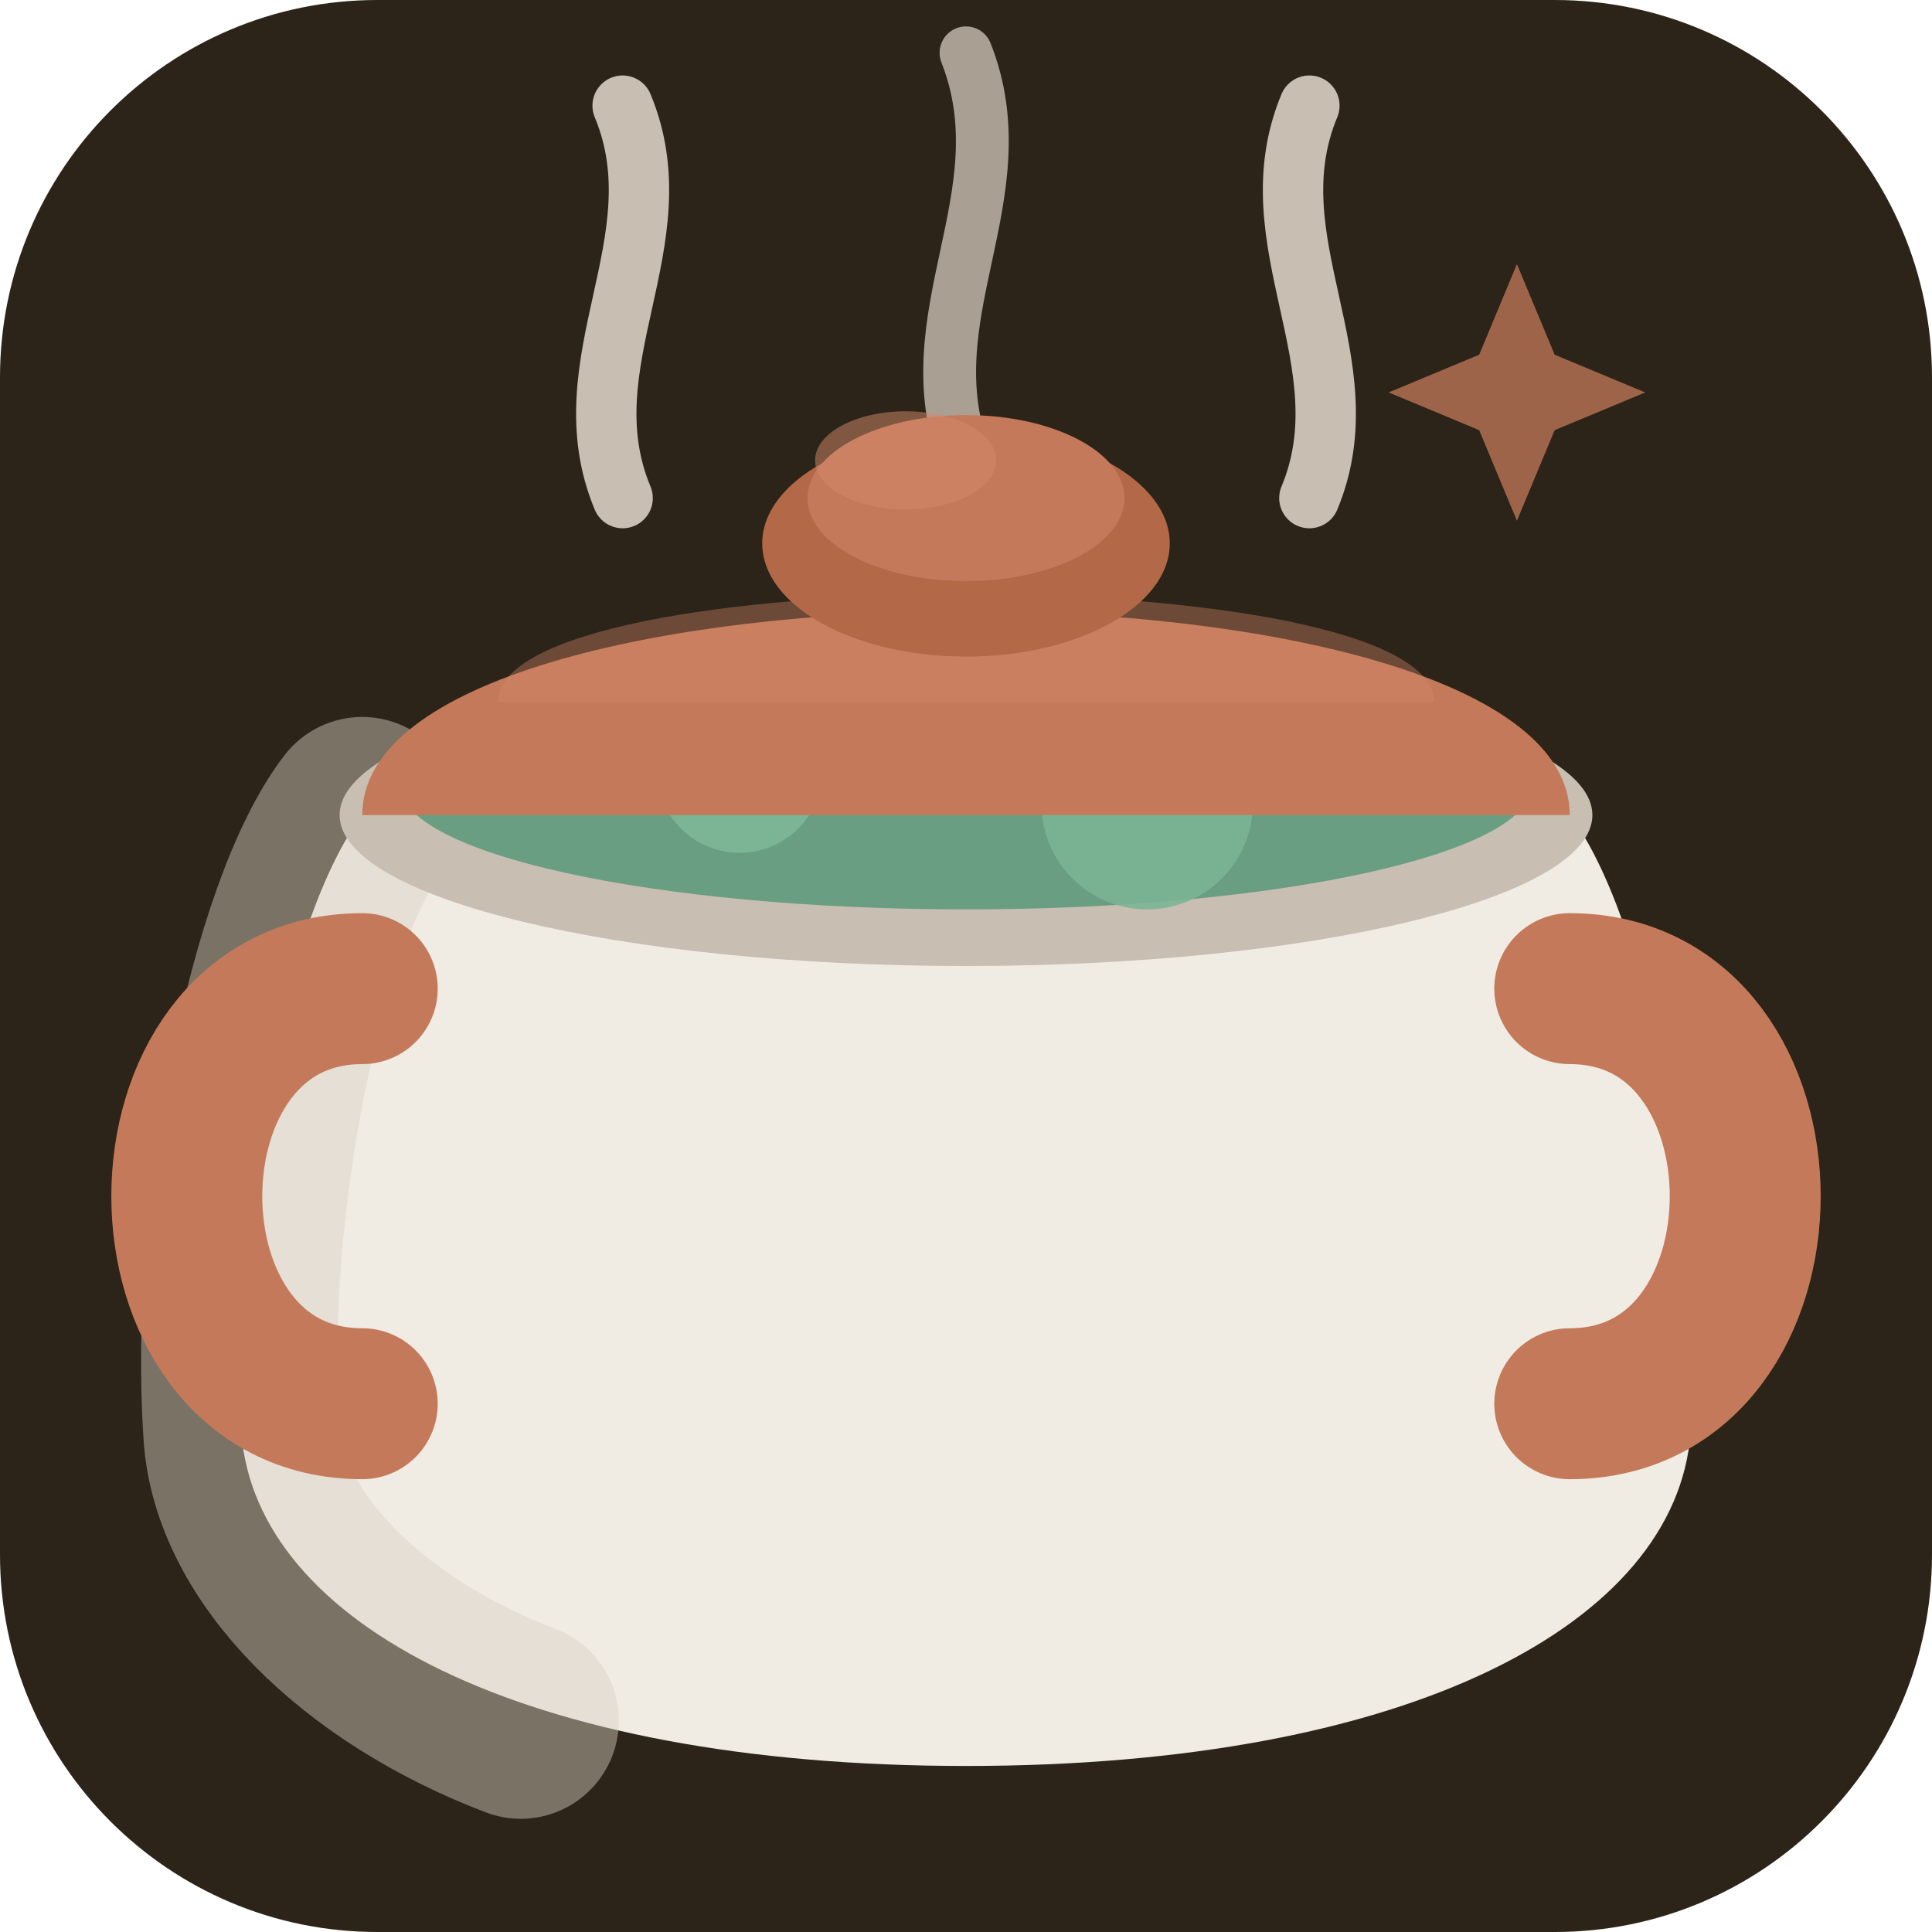
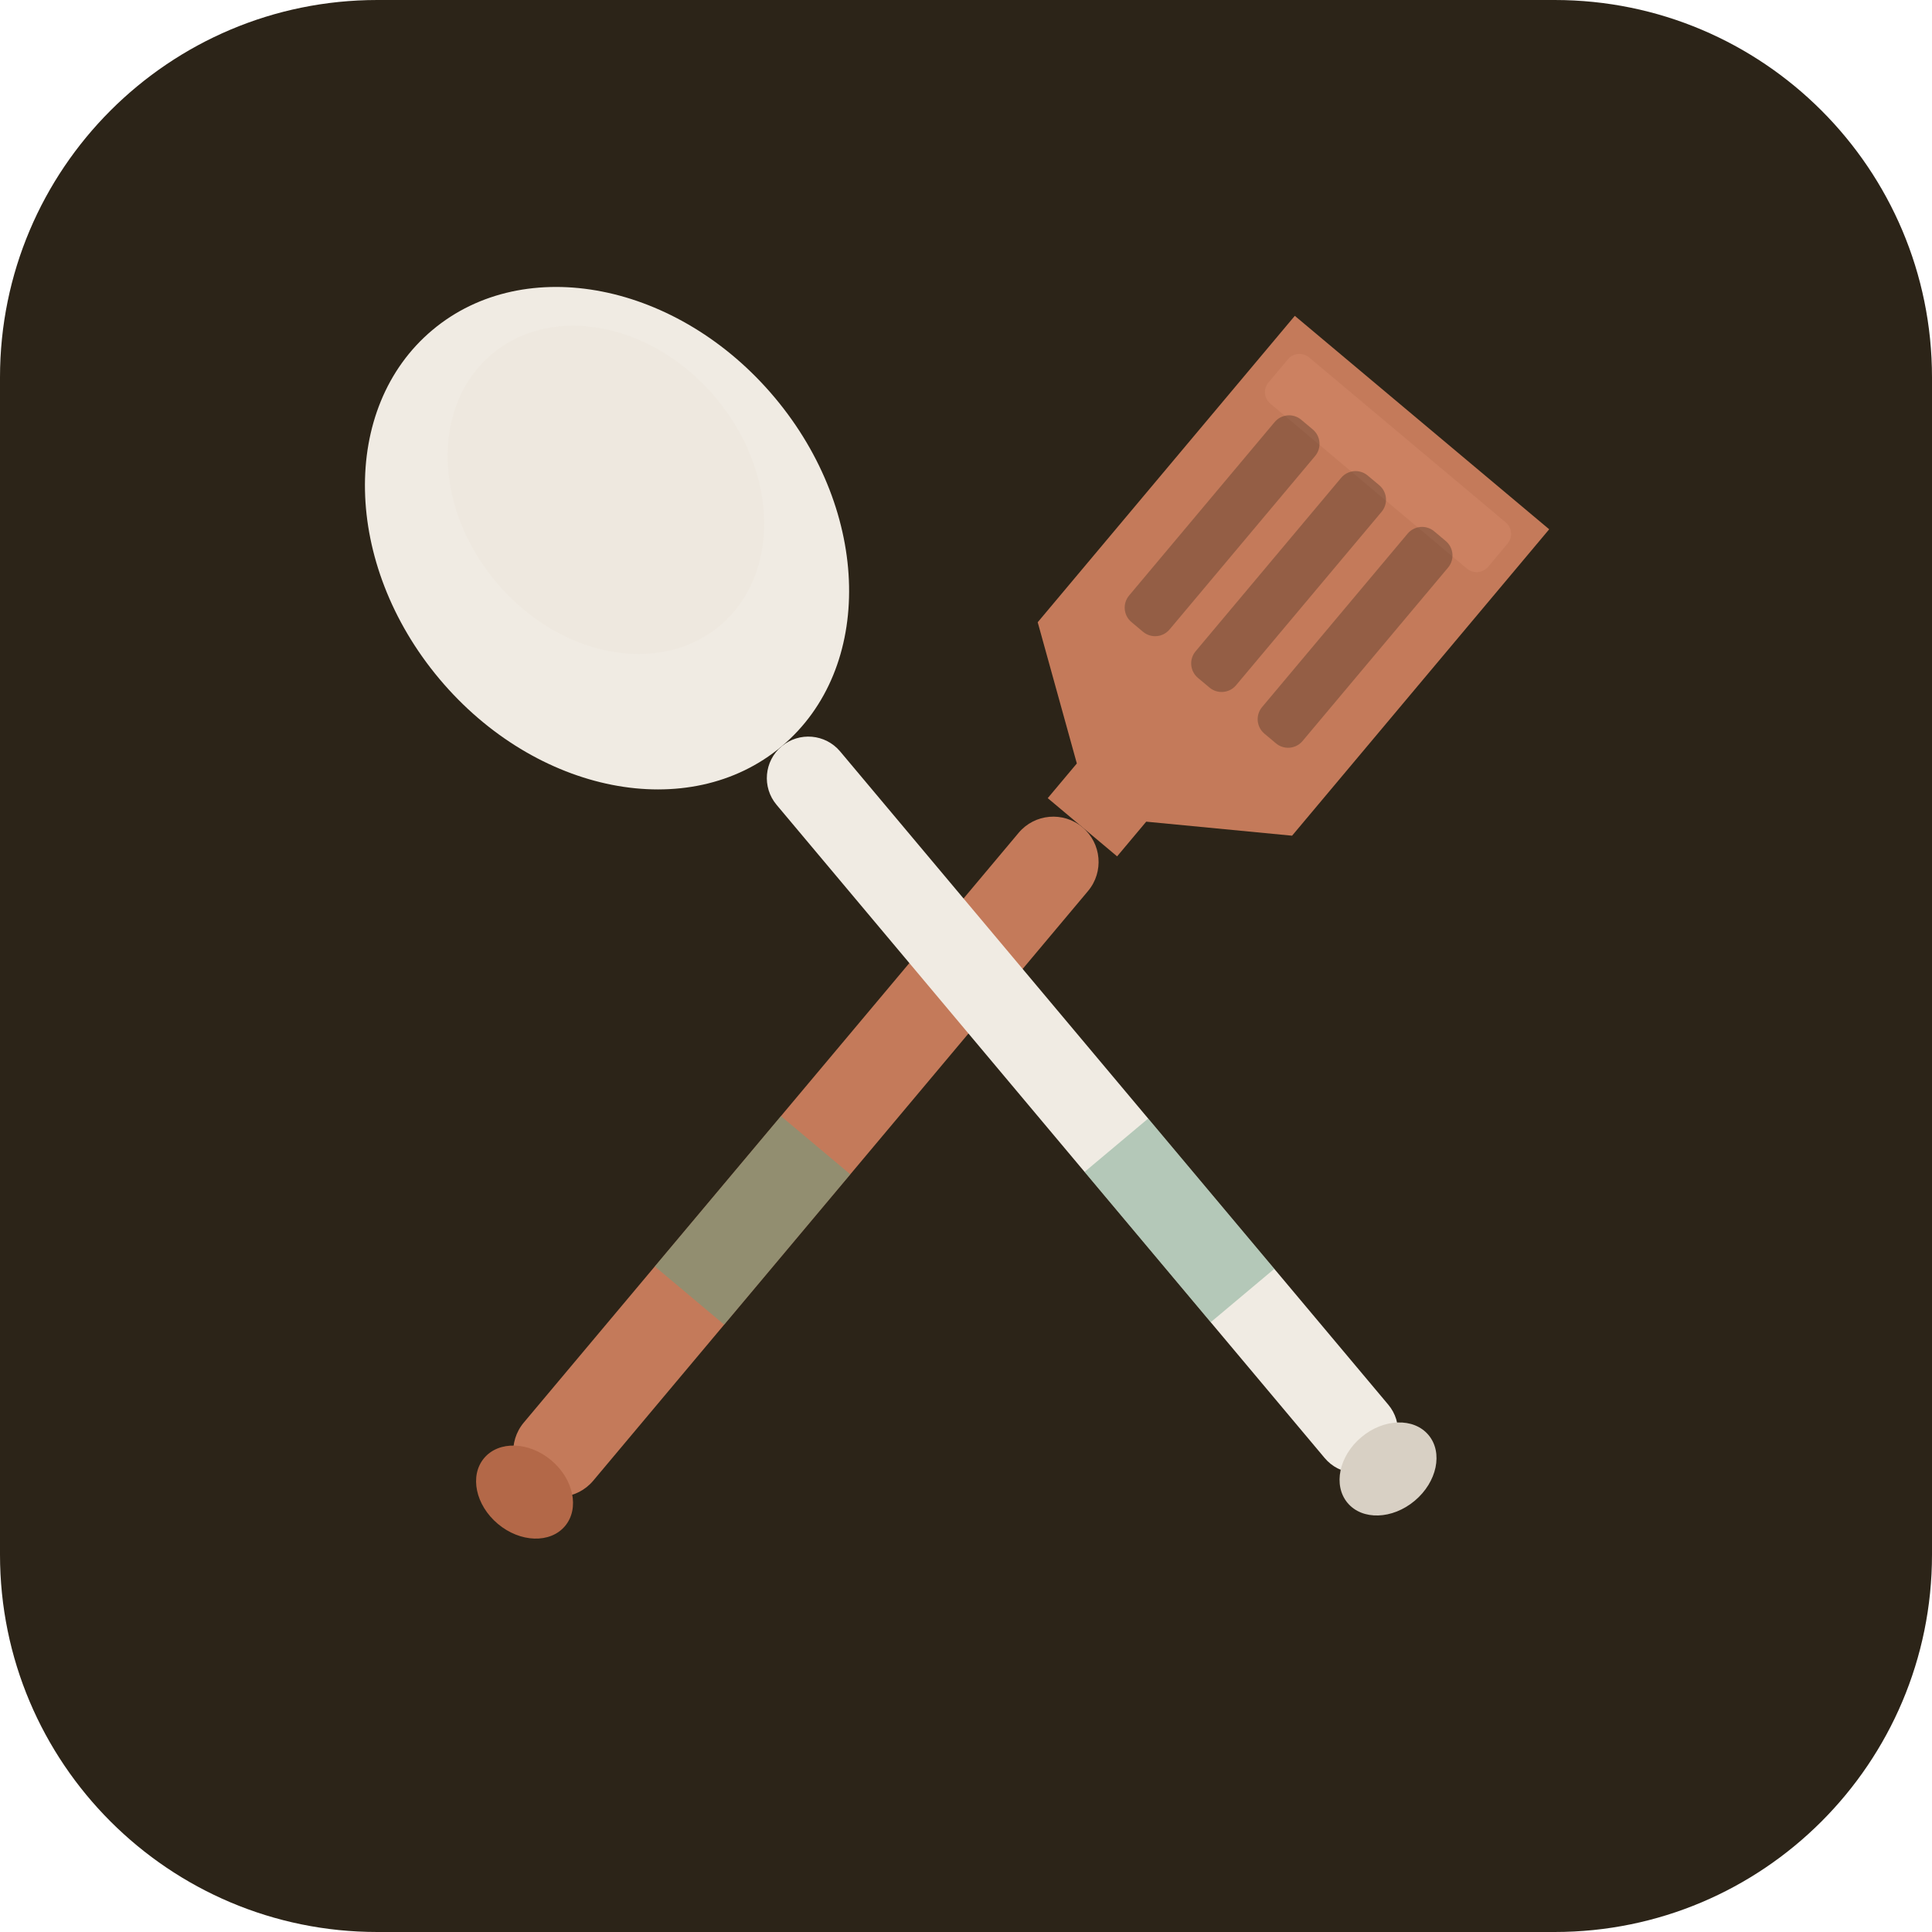
<svg xmlns="http://www.w3.org/2000/svg" viewBox="0 0 512 512">
  <rect width="512" height="512" rx="100" fill="#2C2418" />
-   <path d="M165,132 C150,96 180,64 165,28" stroke="#C8BEB2" stroke-width="16" fill="none" stroke-linecap="round" />
-   <path d="M256,122 C241,84 271,52 256,14" stroke="#C8BEB2" stroke-width="14" fill="none" stroke-linecap="round" opacity="0.8" />
-   <path d="M347,132 C362,96 332,64 347,28" stroke="#C8BEB2" stroke-width="16" fill="none" stroke-linecap="round" />
-   <path d="M96,216 C76,242 60,320 64,380 C68,430 138,468 256,468 C374,468 444,430 448,380 C452,320 436,242 416,216 Z" fill="#F0EBE3" />
-   <path d="M96,216 C76,242 60,320 64,380 C66,410 96,440 138,456" stroke="#D8D0C4" stroke-width="52" stroke-linecap="round" fill="none" opacity="0.45" />
-   <path d="M96,262 C34,262 34,372 96,372" stroke="#C47A5A" stroke-width="40" fill="none" stroke-linecap="round" />
-   <path d="M416,262 C478,262 478,372 416,372" stroke="#C47A5A" stroke-width="40" fill="none" stroke-linecap="round" />
-   <ellipse cx="256" cy="216" rx="166" ry="40" fill="#C8BEB2" />
-   <ellipse cx="256" cy="208" rx="150" ry="33" fill="#6A9E82" />
-   <circle cx="196" cy="204" r="22" fill="#7BB595" />
-   <circle cx="304" cy="213" r="28" fill="#7BB595" opacity="0.9" />
-   <circle cx="250" cy="192" r="16" fill="#8CC6A6" opacity="0.8" />
-   <path d="M96,216 C96,144 416,144 416,216" fill="#C47A5A" />
-   <path d="M132,186 C132,148 380,148 380,186" fill="#D4896A" opacity="0.38" />
-   <ellipse cx="256" cy="144" rx="54" ry="30" fill="#B36848" />
-   <ellipse cx="256" cy="132" rx="42" ry="22" fill="#C47A5A" />
-   <ellipse cx="240" cy="122" rx="24" ry="13" fill="#D4896A" opacity="0.5" />
-   <path d="M392,94 L402,70 L412,94 L436,104 L412,114 L402,138 L392,114 L368,104 Z" fill="#C47A5A" opacity="0.75" />
+   <g transform="translate(256,256) rotate(40)">
+     <path d="M-44,-188 L44,-188 L44,-82 L12,-60 L12,-48 L-12,-48 L-12,-60 L-44,-82 Z" fill="#C47A5A" />
+     <rect x="-38" y="-182" width="76" height="16" rx="4" fill="#D4896A" opacity="0.45" />
+     <rect x="-30" y="-168" width="14" height="70" rx="5" fill="#2C2418" opacity="0.32" />
+     <rect x="-7" y="-168" width="14" height="70" rx="5" fill="#2C2418" opacity="0.32" />
+     <rect x="16" y="-168" width="14" height="70" rx="5" fill="#2C2418" opacity="0.32" />
+     <rect x="-12" y="-48" width="24" height="228" rx="12" fill="#C47A5A" />
+     <rect x="-12" y="62" width="24" height="52" fill="#6A9E82" opacity="0.55" />
+     <ellipse cx="0" cy="182" rx="14" ry="11" fill="#B36848" />
+   </g>
+   <g transform="translate(256,256) rotate(-40)">
+     <ellipse cx="0" cy="-148" rx="58" ry="72" fill="#F0EBE3" />
+     <ellipse cx="8" cy="-158" rx="38" ry="47" fill="#EDE6DC" opacity="0.55" />
+     <rect x="-11" y="-76" width="22" height="248" rx="11" fill="#F0EBE3" />
+     <rect x="-11" y="62" width="22" height="52" fill="#6A9E82" opacity="0.45" />
+     <ellipse cx="0" cy="174" rx="14" ry="11" fill="#D8D0C4" />
+   </g>
</svg>
